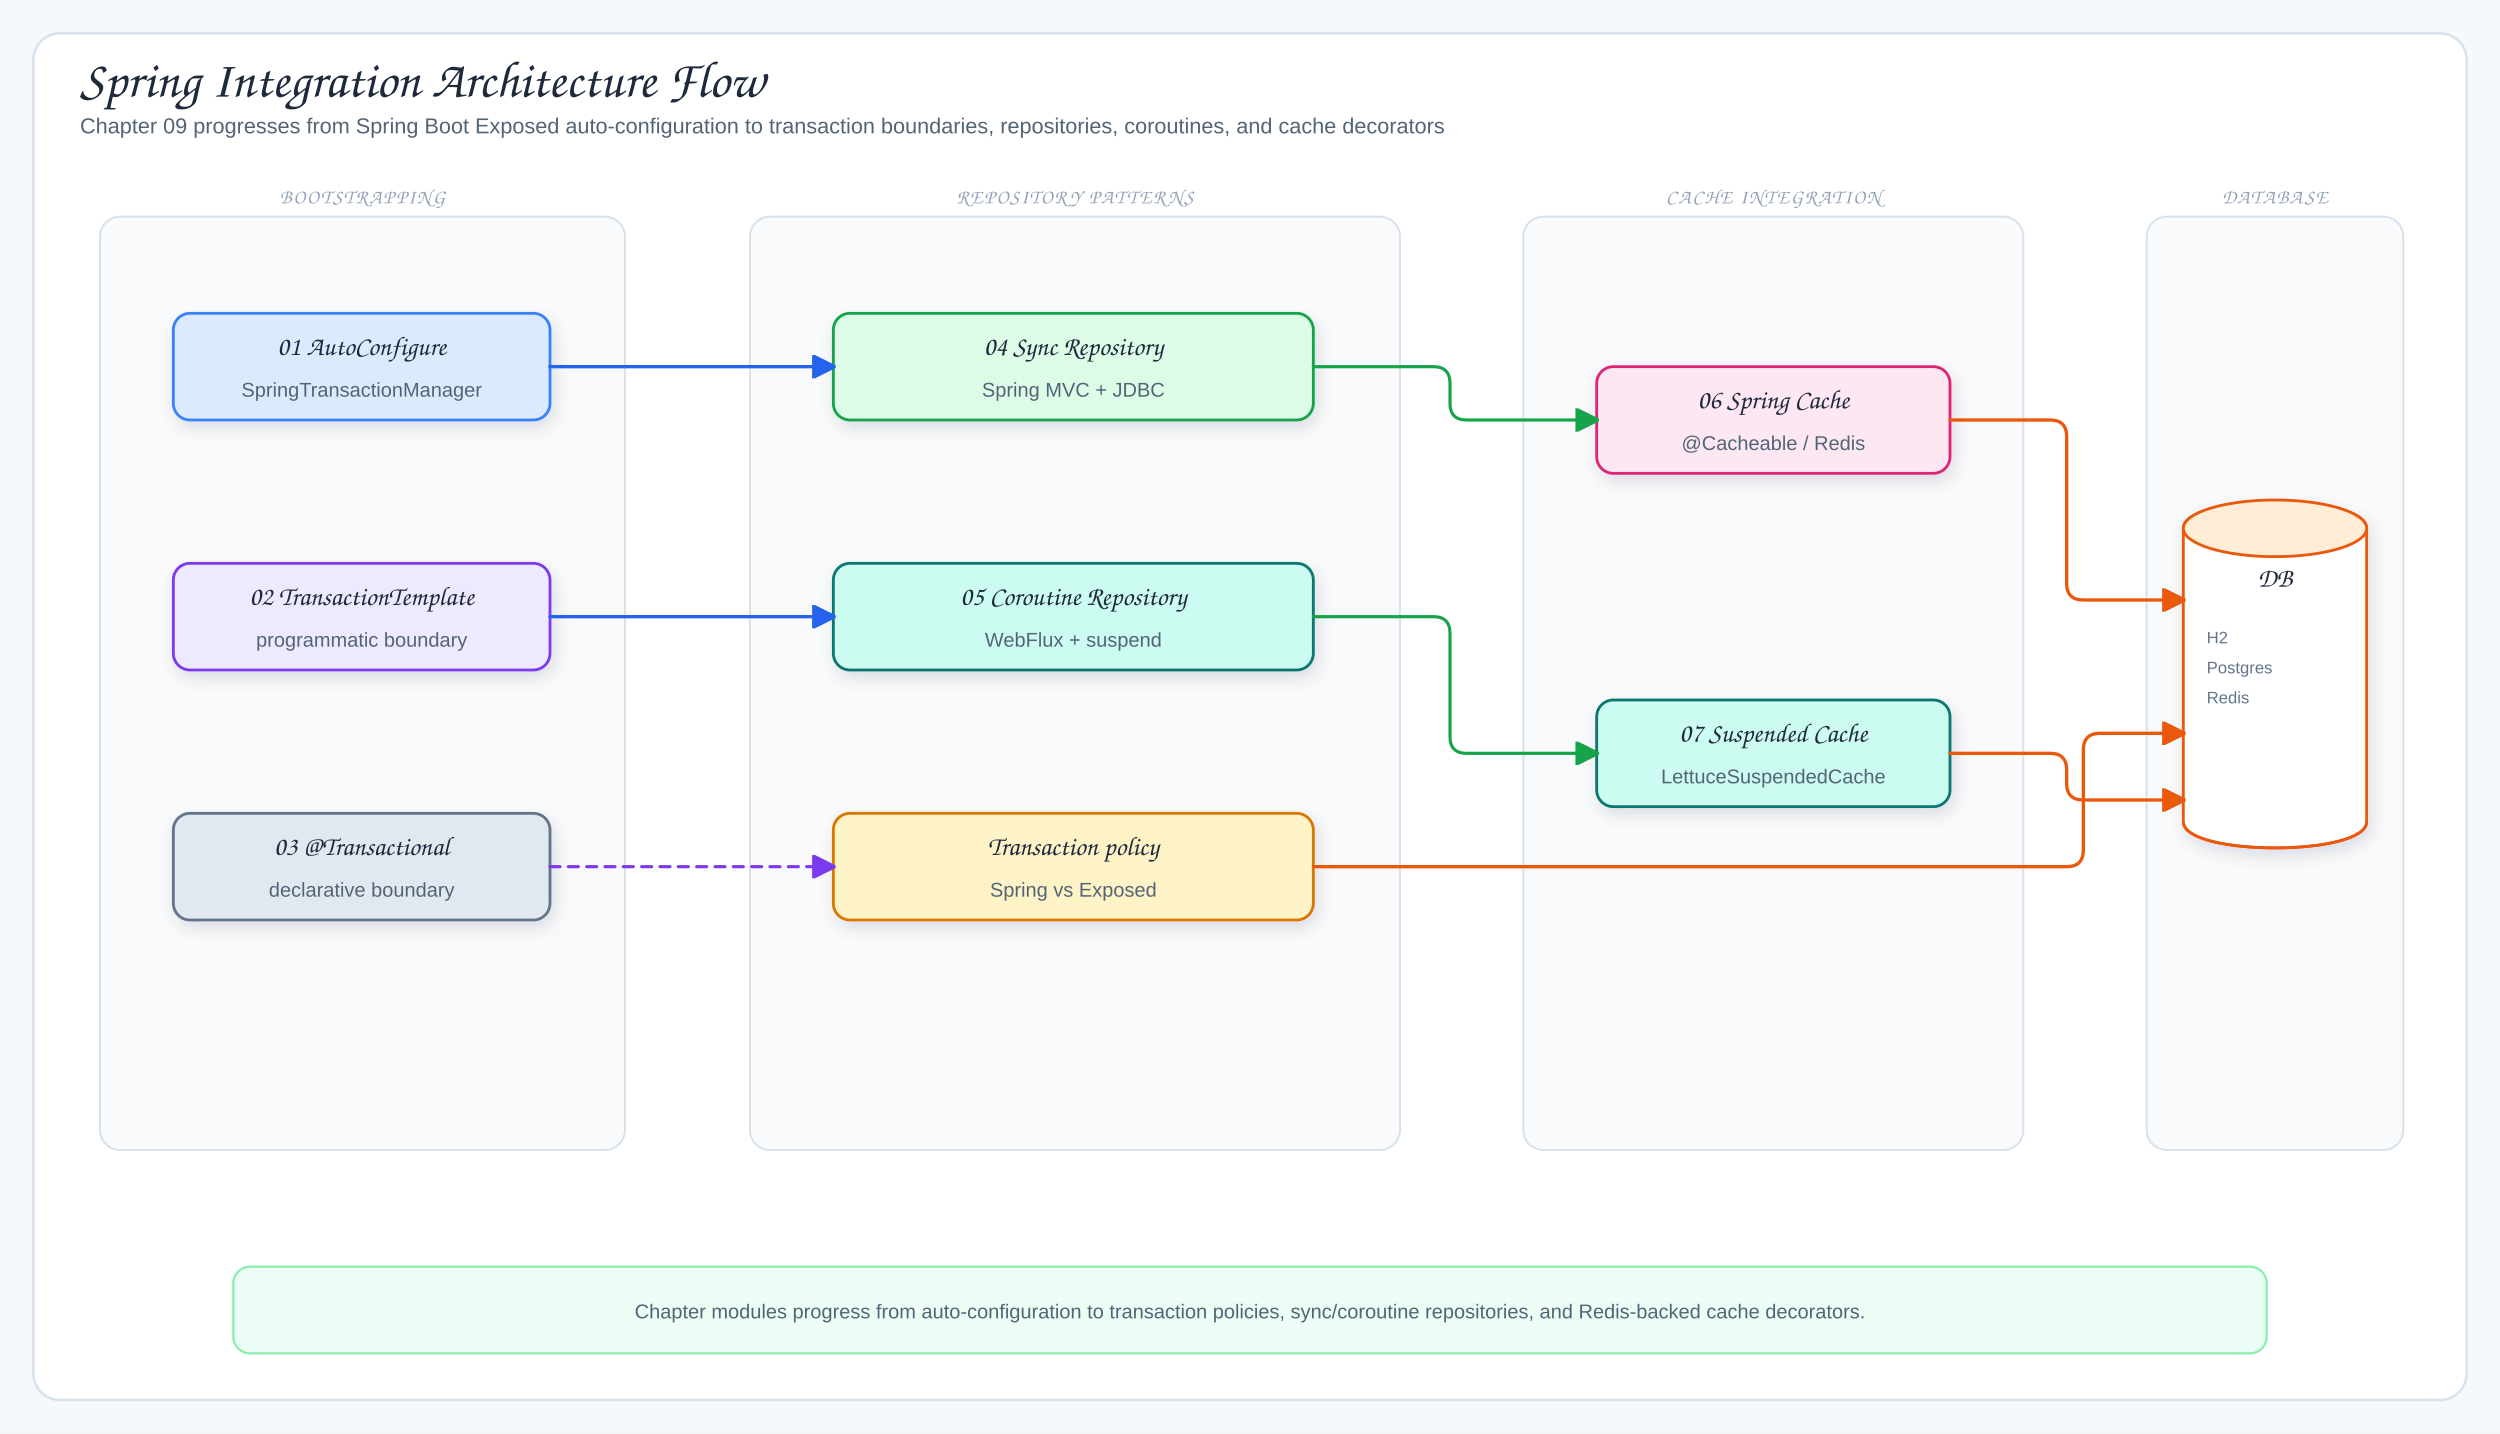
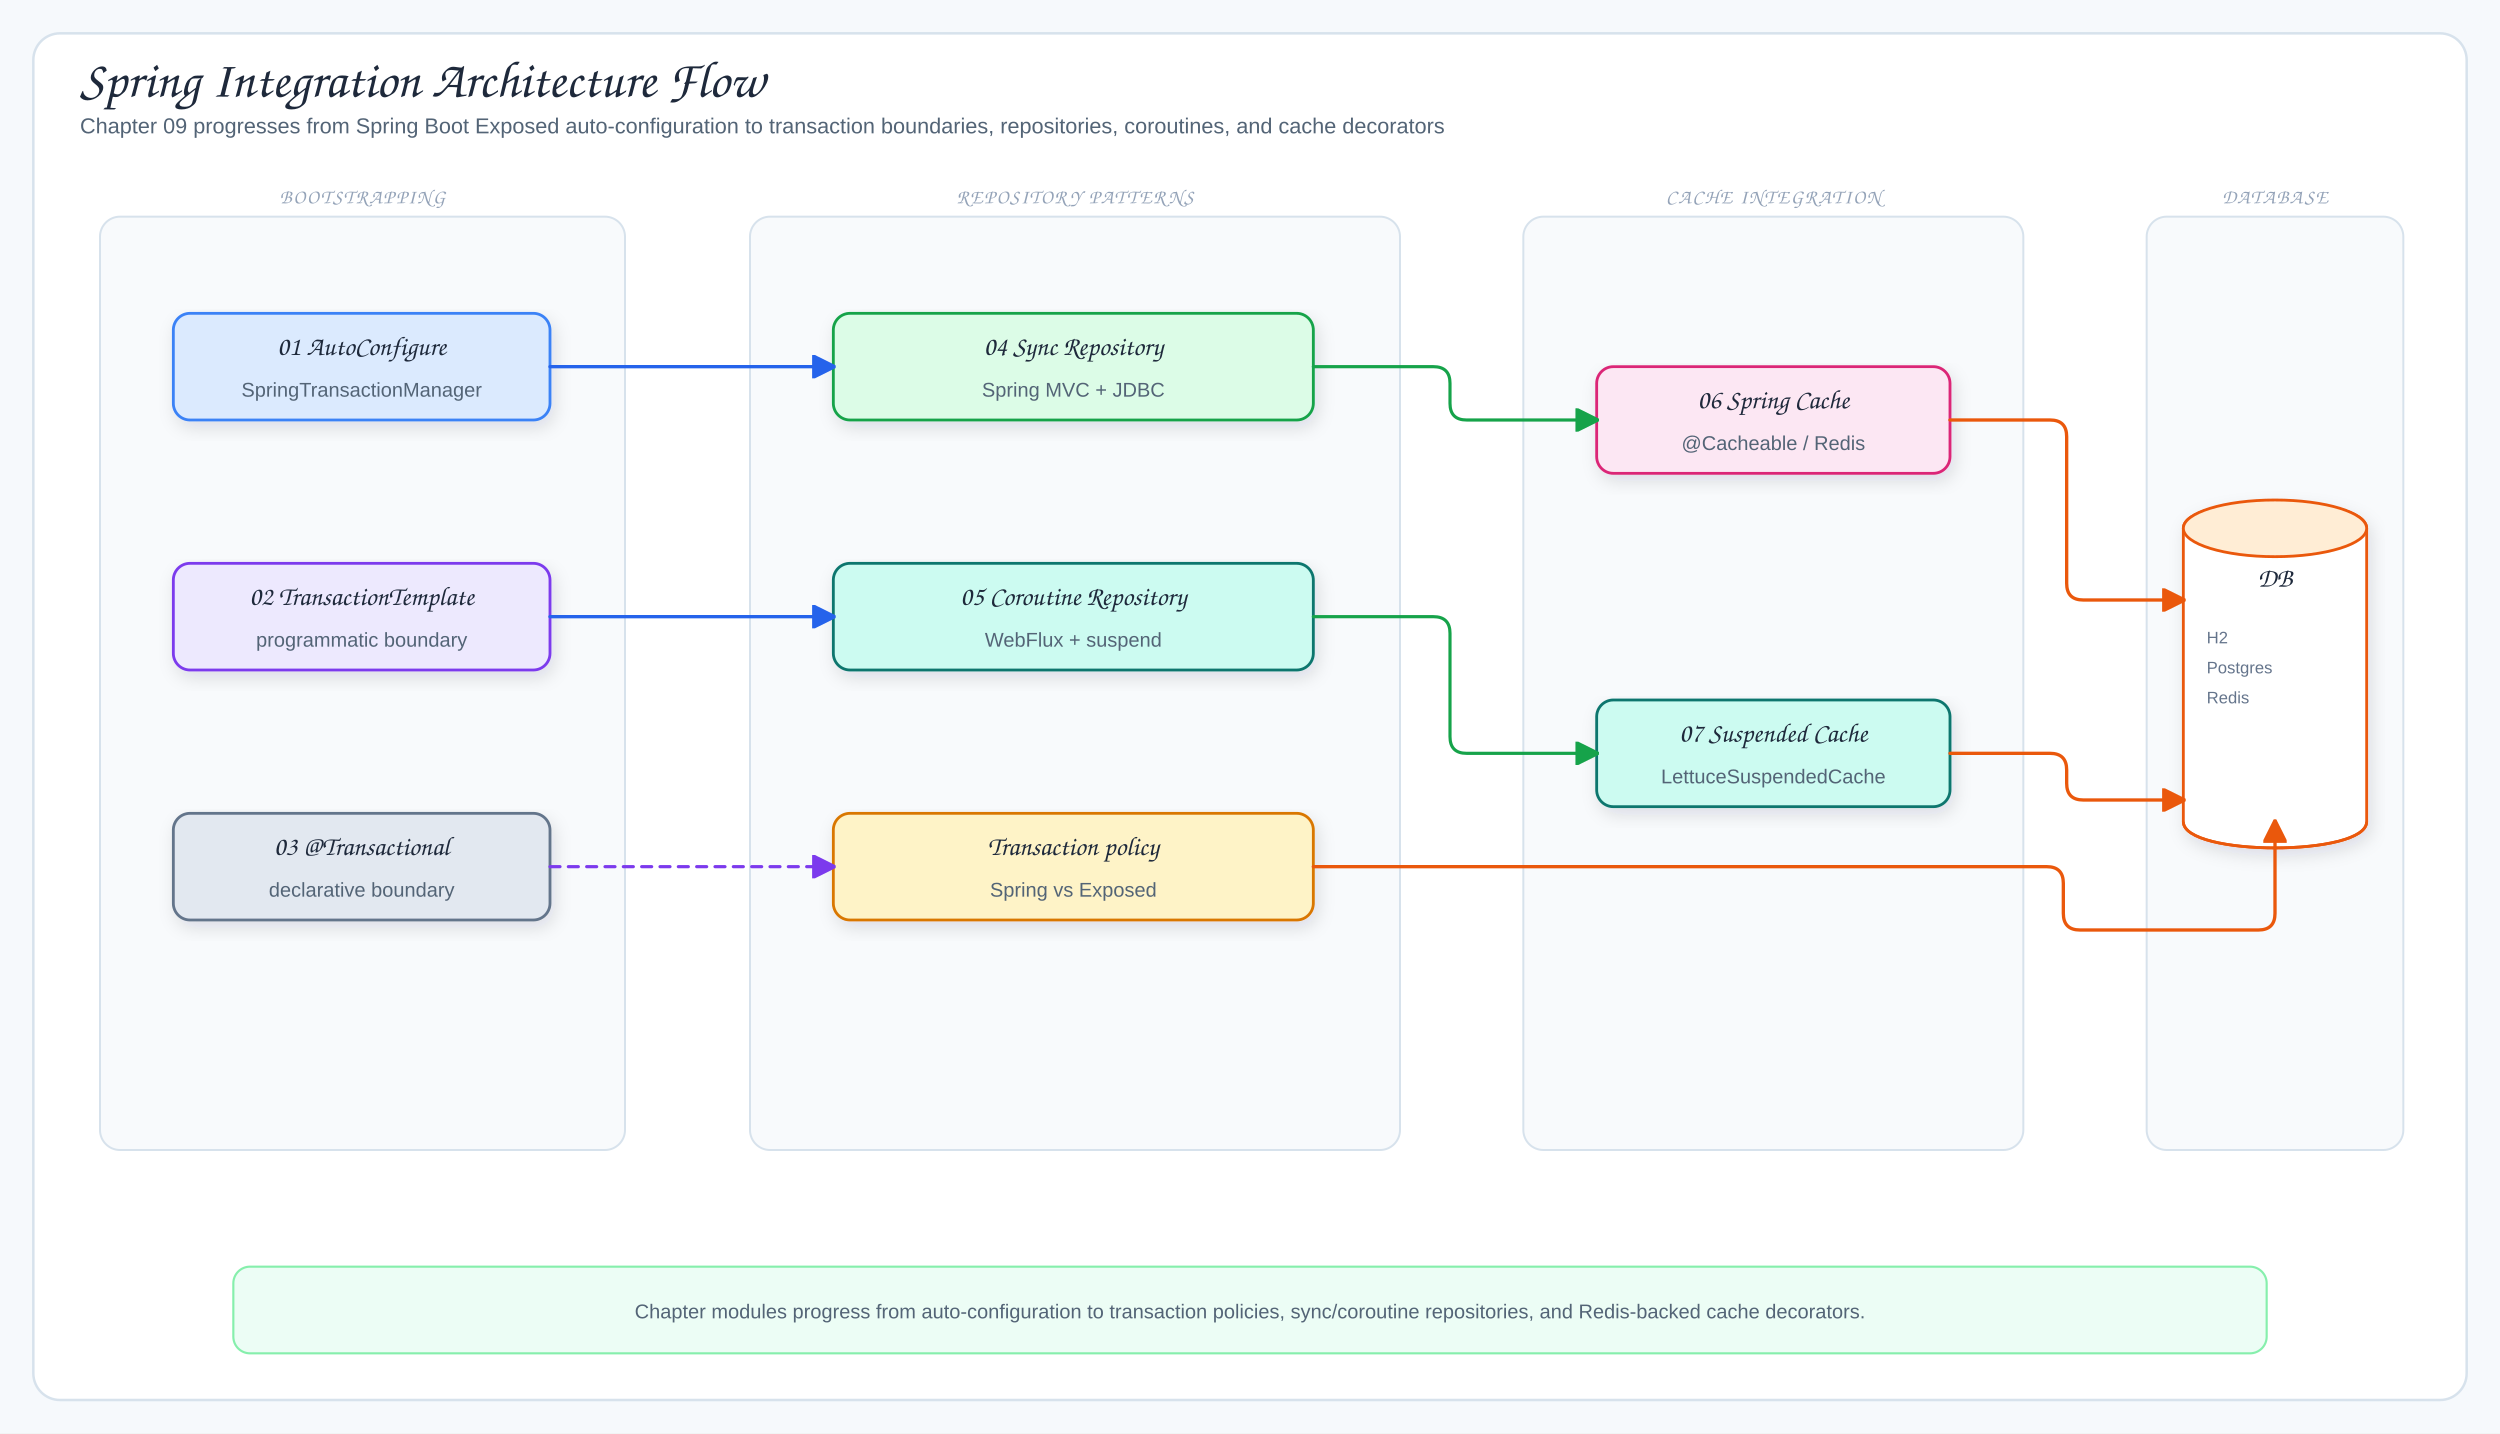
<svg xmlns="http://www.w3.org/2000/svg" viewBox="0 0 1500 860" width="1500" height="860" role="img" aria-label="Spring Integration Architecture Flow">
  <defs>
    <filter id="shadow" x="-10%" y="-10%" width="120%" height="130%">
      <feDropShadow dx="2" dy="4" stdDeviation="5" flood-color="#1f2937" flood-opacity="0.12" />
    </filter>
    <marker id="arrowBlue" markerWidth="14" markerHeight="14" viewBox="0 0 10 10" refX="9" refY="5" markerUnits="userSpaceOnUse" orient="auto">
      <path d="M0 0 L10 5 L0 10 Z" fill="#2563eb" stroke="#2563eb" stroke-dasharray="none" style="stroke-dasharray:none" />
    </marker>
    <marker id="arrowGreen" markerWidth="14" markerHeight="14" viewBox="0 0 10 10" refX="9" refY="5" markerUnits="userSpaceOnUse" orient="auto">
      <path d="M0 0 L10 5 L0 10 Z" fill="#16a34a" stroke="#16a34a" stroke-dasharray="none" style="stroke-dasharray:none" />
    </marker>
    <marker id="arrowOrange" markerWidth="14" markerHeight="14" viewBox="0 0 10 10" refX="9" refY="5" markerUnits="userSpaceOnUse" orient="auto">
      <path d="M0 0 L10 5 L0 10 Z" fill="#ea580c" stroke="#ea580c" stroke-dasharray="none" style="stroke-dasharray:none" />
    </marker>
    <marker id="arrowPurple" markerWidth="14" markerHeight="14" viewBox="0 0 10 10" refX="9" refY="5" markerUnits="userSpaceOnUse" orient="auto">
      <path d="M0 0 L10 5 L0 10 Z" fill="#7c3aed" stroke="#7c3aed" stroke-dasharray="none" style="stroke-dasharray:none" />
    </marker>
    <marker id="arrowGray" markerWidth="14" markerHeight="14" viewBox="0 0 10 10" refX="9" refY="5" markerUnits="userSpaceOnUse" orient="auto">
      <path d="M 0 0 L 10 5 L 0 10 Z" fill="#64748b" stroke="#64748b" stroke-dasharray="none" style="stroke-dasharray:none!important" stroke-width="0" />
    </marker>
    <style>
.canvas{fill:#f6f9fc}.frame{fill:#fff;stroke:#d7e2ec;stroke-width:1.5}
.title{font-family:"Architects Daughter","Comic Sans MS",cursive;font-size:31px;fill:#1e293b}
.subtitle,.detail{font-family:"Comic Mono","Comic Sans MS","Comic Sans","Comic Neue",Arial,sans-serif;fill:#536476}
.subtitle{font-size:13px}.detail{font-size:12px}.tiny{font-family:"Comic Mono","Comic Sans MS","Comic Sans","Comic Neue",Arial,sans-serif;font-size:10px;fill:#64748b}
.label{font-family:"Architects Daughter","Comic Sans MS",cursive;font-size:16px;fill:#1e293b}
.className{font-family:"Architects Daughter","Comic Sans MS",cursive;font-size:17px;fill:#1e293b}
.panelTitle{font-family:"Architects Daughter","Comic Sans MS",cursive;font-size:12px;letter-spacing:.08em;fill:#94a3b8}
.card,.uml{stroke-width:1.7;filter:url(#shadow)}.panel{fill:#f8fafc;stroke:#d7e2ec;stroke-width:1.2}
.arrow{fill:none;stroke:#2563eb;stroke-width:2;stroke-linecap:round;stroke-linejoin:round;marker-end:url(#arrowBlue)}
.mapLine{fill:none;stroke:#16a34a;stroke-width:1.9;stroke-linecap:round;stroke-linejoin:round;marker-end:url(#arrowGreen)}
.dbUse{fill:none;stroke:#ea580c;stroke-width:2;stroke-linecap:round;stroke-linejoin:round;marker-end:url(#arrowOrange)}
.runtimeUse{fill:none;stroke:#7c3aed;stroke-width:1.9;stroke-dasharray:6 5;stroke-linecap:round;stroke-linejoin:round;marker-end:url(#arrowPurple)}
.returnLine{fill:none;stroke:#64748b;stroke-width:1.7;stroke-dasharray:7 5;stroke-linecap:round;stroke-linejoin:round;marker-end:url(#arrowGray)}
.inherit{fill:none;stroke:#334155;stroke-width:1.8;stroke-linecap:round;stroke-linejoin:round}
.lifeline{stroke:#cbd5e1;stroke-width:1.4;stroke-dasharray:5 6}
</style>
  </defs>
  <rect width="1500" height="860" class="canvas" />
  <rect x="20" y="20" width="1460" height="820" rx="16" class="frame" />
  <text x="48" y="58" class="title">Spring Integration Architecture Flow</text>
  <text x="48" y="80" class="subtitle">Chapter 09 progresses from Spring Boot Exposed auto-configuration to transaction boundaries, repositories, coroutines, and cache decorators</text>
  <rect x="60" y="130" width="315" height="560" rx="12" class="panel" />
  <text x="217.5" y="122" class="panelTitle" text-anchor="middle">BOOTSTRAPPING</text>
  <rect x="104" y="188" width="226" height="64" rx="10" fill="#dbeafe" stroke="#3b82f6" class="card" />
  <text x="217" y="213" class="label" text-anchor="middle">01 AutoConfigure</text>
  <text x="217" y="238" class="detail" text-anchor="middle">SpringTransactionManager</text>
  <rect x="104" y="338" width="226" height="64" rx="10" fill="#ede9fe" stroke="#7c3aed" class="card" />
  <text x="217" y="363" class="label" text-anchor="middle">02 TransactionTemplate</text>
  <text x="217" y="388" class="detail" text-anchor="middle">programmatic boundary</text>
  <rect x="104" y="488" width="226" height="64" rx="10" fill="#e2e8f0" stroke="#64748b" class="card" />
  <text x="217" y="513" class="label" text-anchor="middle">03 @Transactional</text>
  <text x="217" y="538" class="detail" text-anchor="middle">declarative boundary</text>
  <rect x="450" y="130" width="390" height="560" rx="12" class="panel" />
  <text x="645" y="122" class="panelTitle" text-anchor="middle">REPOSITORY PATTERNS</text>
  <rect x="500" y="188" width="288" height="64" rx="10" fill="#dcfce7" stroke="#16a34a" class="card" />
  <text x="644" y="213" class="label" text-anchor="middle">04 Sync Repository</text>
  <text x="644" y="238" class="detail" text-anchor="middle">Spring MVC + JDBC</text>
  <rect x="500" y="338" width="288" height="64" rx="10" fill="#ccfbf1" stroke="#0f766e" class="card" />
  <text x="644" y="363" class="label" text-anchor="middle">05 Coroutine Repository</text>
  <text x="644" y="388" class="detail" text-anchor="middle">WebFlux + suspend</text>
  <rect x="500" y="488" width="288" height="64" rx="10" fill="#fef3c7" stroke="#d97706" class="card" />
  <text x="644" y="513" class="label" text-anchor="middle">Transaction policy</text>
  <text x="644" y="538" class="detail" text-anchor="middle">Spring vs Exposed</text>
  <rect x="914" y="130" width="300" height="560" rx="12" class="panel" />
  <text x="1064" y="122" class="panelTitle" text-anchor="middle">CACHE INTEGRATION</text>
  <rect x="958" y="220" width="212" height="64" rx="10" fill="#fce7f3" stroke="#db2777" class="card" />
  <text x="1064" y="245" class="label" text-anchor="middle">06 Spring Cache</text>
  <text x="1064" y="270" class="detail" text-anchor="middle">@Cacheable / Redis</text>
  <rect x="958" y="420" width="212" height="64" rx="10" fill="#ccfbf1" stroke="#0f766e" class="card" />
  <text x="1064" y="445" class="label" text-anchor="middle">07 Suspended Cache</text>
  <text x="1064" y="470" class="detail" text-anchor="middle">LettuceSuspendedCache</text>
  <rect x="1288" y="130" width="154" height="560" rx="12" class="panel" />
  <text x="1365" y="122" class="panelTitle" text-anchor="middle">DATABASE</text>
  <path d="M1310,317 C1310,296 1420,296 1420,317 L1420,493 C1420,514 1310,514 1310,493 Z" fill="#fff" stroke="#ea580c" stroke-width="1.7" class="card" />
  <ellipse cx="1365" cy="317" rx="55" ry="17" fill="#ffedd5" stroke="#ea580c" stroke-width="1.7" />
  <path d="M1310,493 C1310,514 1420,514 1420,493" fill="none" stroke="#ea580c" stroke-width="1.7" />
  <text x="1365" y="352" class="label" text-anchor="middle">DB</text>
  <text x="1324" y="386" class="tiny">H2</text>
  <text x="1324" y="404" class="tiny">Postgres</text>
  <text x="1324" y="422" class="tiny">Redis</text>
  <path data-connector="auto-config-to-sync-repo" d="M330,220 H500" class="arrow" />
  <path data-connector="template-to-coroutine-repo" d="M330,370 H500" class="arrow" />
  <path data-connector="transactional-to-policy" d="M330,520 H500" class="runtimeUse" />
  <path data-connector="sync-repo-to-spring-cache" d="M788,220 H860 Q870,220 870,230 V242 Q870,252 880,252 H958" class="mapLine" />
  <path data-connector="coroutine-repo-to-suspended-cache" d="M788,370 H860 Q870,370 870,380 V442 Q870,452 880,452 H958" class="mapLine" />
-   <path data-connector="policy-to-db" d="M788,520 H1240 Q1250,520 1250,510 V450 Q1250,440 1260,440 H1310" class="dbUse" />
+   <path data-connector="policy-to-db" d="M788,520 H1228 Q1238,520 1238,530 V548 Q1238,558 1248,558 H1355 Q1365,558 1365,548 V493" class="dbUse" />
  <path data-connector="spring-cache-to-db" d="M1170,252 H1230 Q1240,252 1240,262 V350 Q1240,360 1250,360 H1310" class="dbUse" />
  <path data-connector="suspended-cache-to-db" d="M1170,452 H1230 Q1240,452 1240,462 V470 Q1240,480 1250,480 H1310" class="dbUse" />
  <rect x="140" y="760" width="1220" height="52" rx="10" fill="#ecfdf5" stroke="#86efac" stroke-width="1.3" />
  <text x="750" y="791" class="detail" text-anchor="middle">Chapter modules progress from auto-configuration to transaction policies, sync/coroutine repositories, and Redis-backed cache decorators.</text>
</svg>
